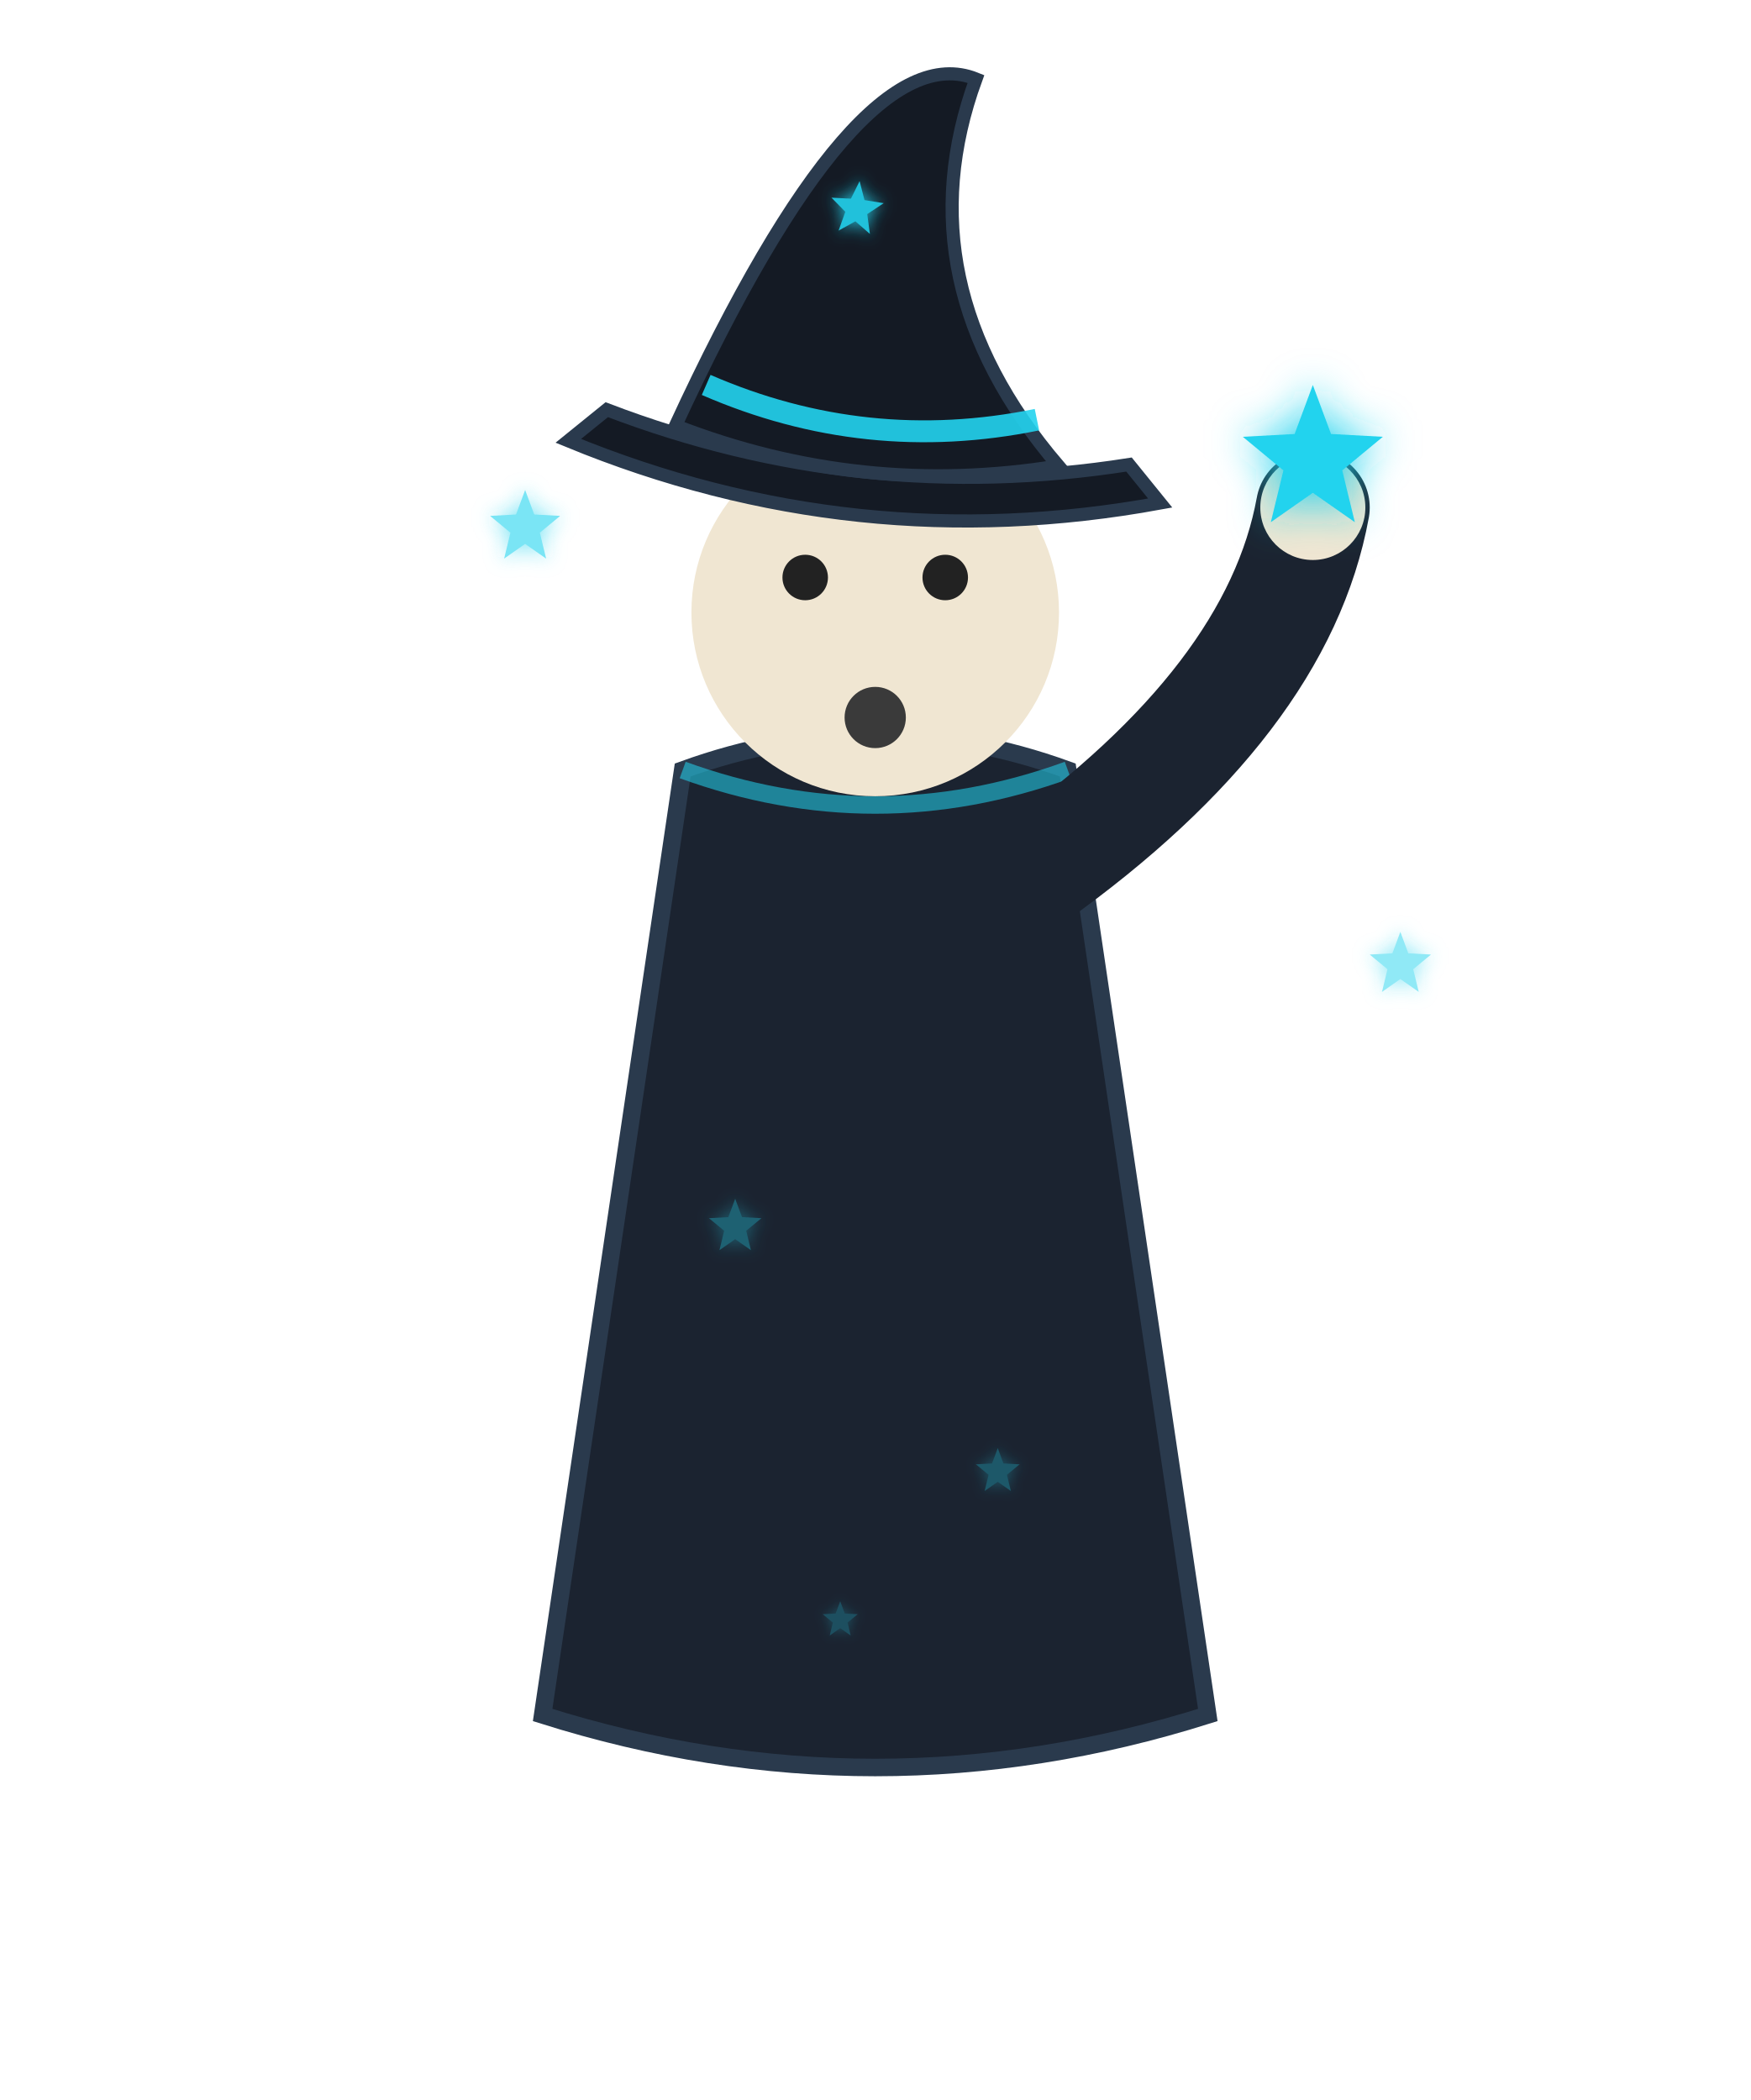
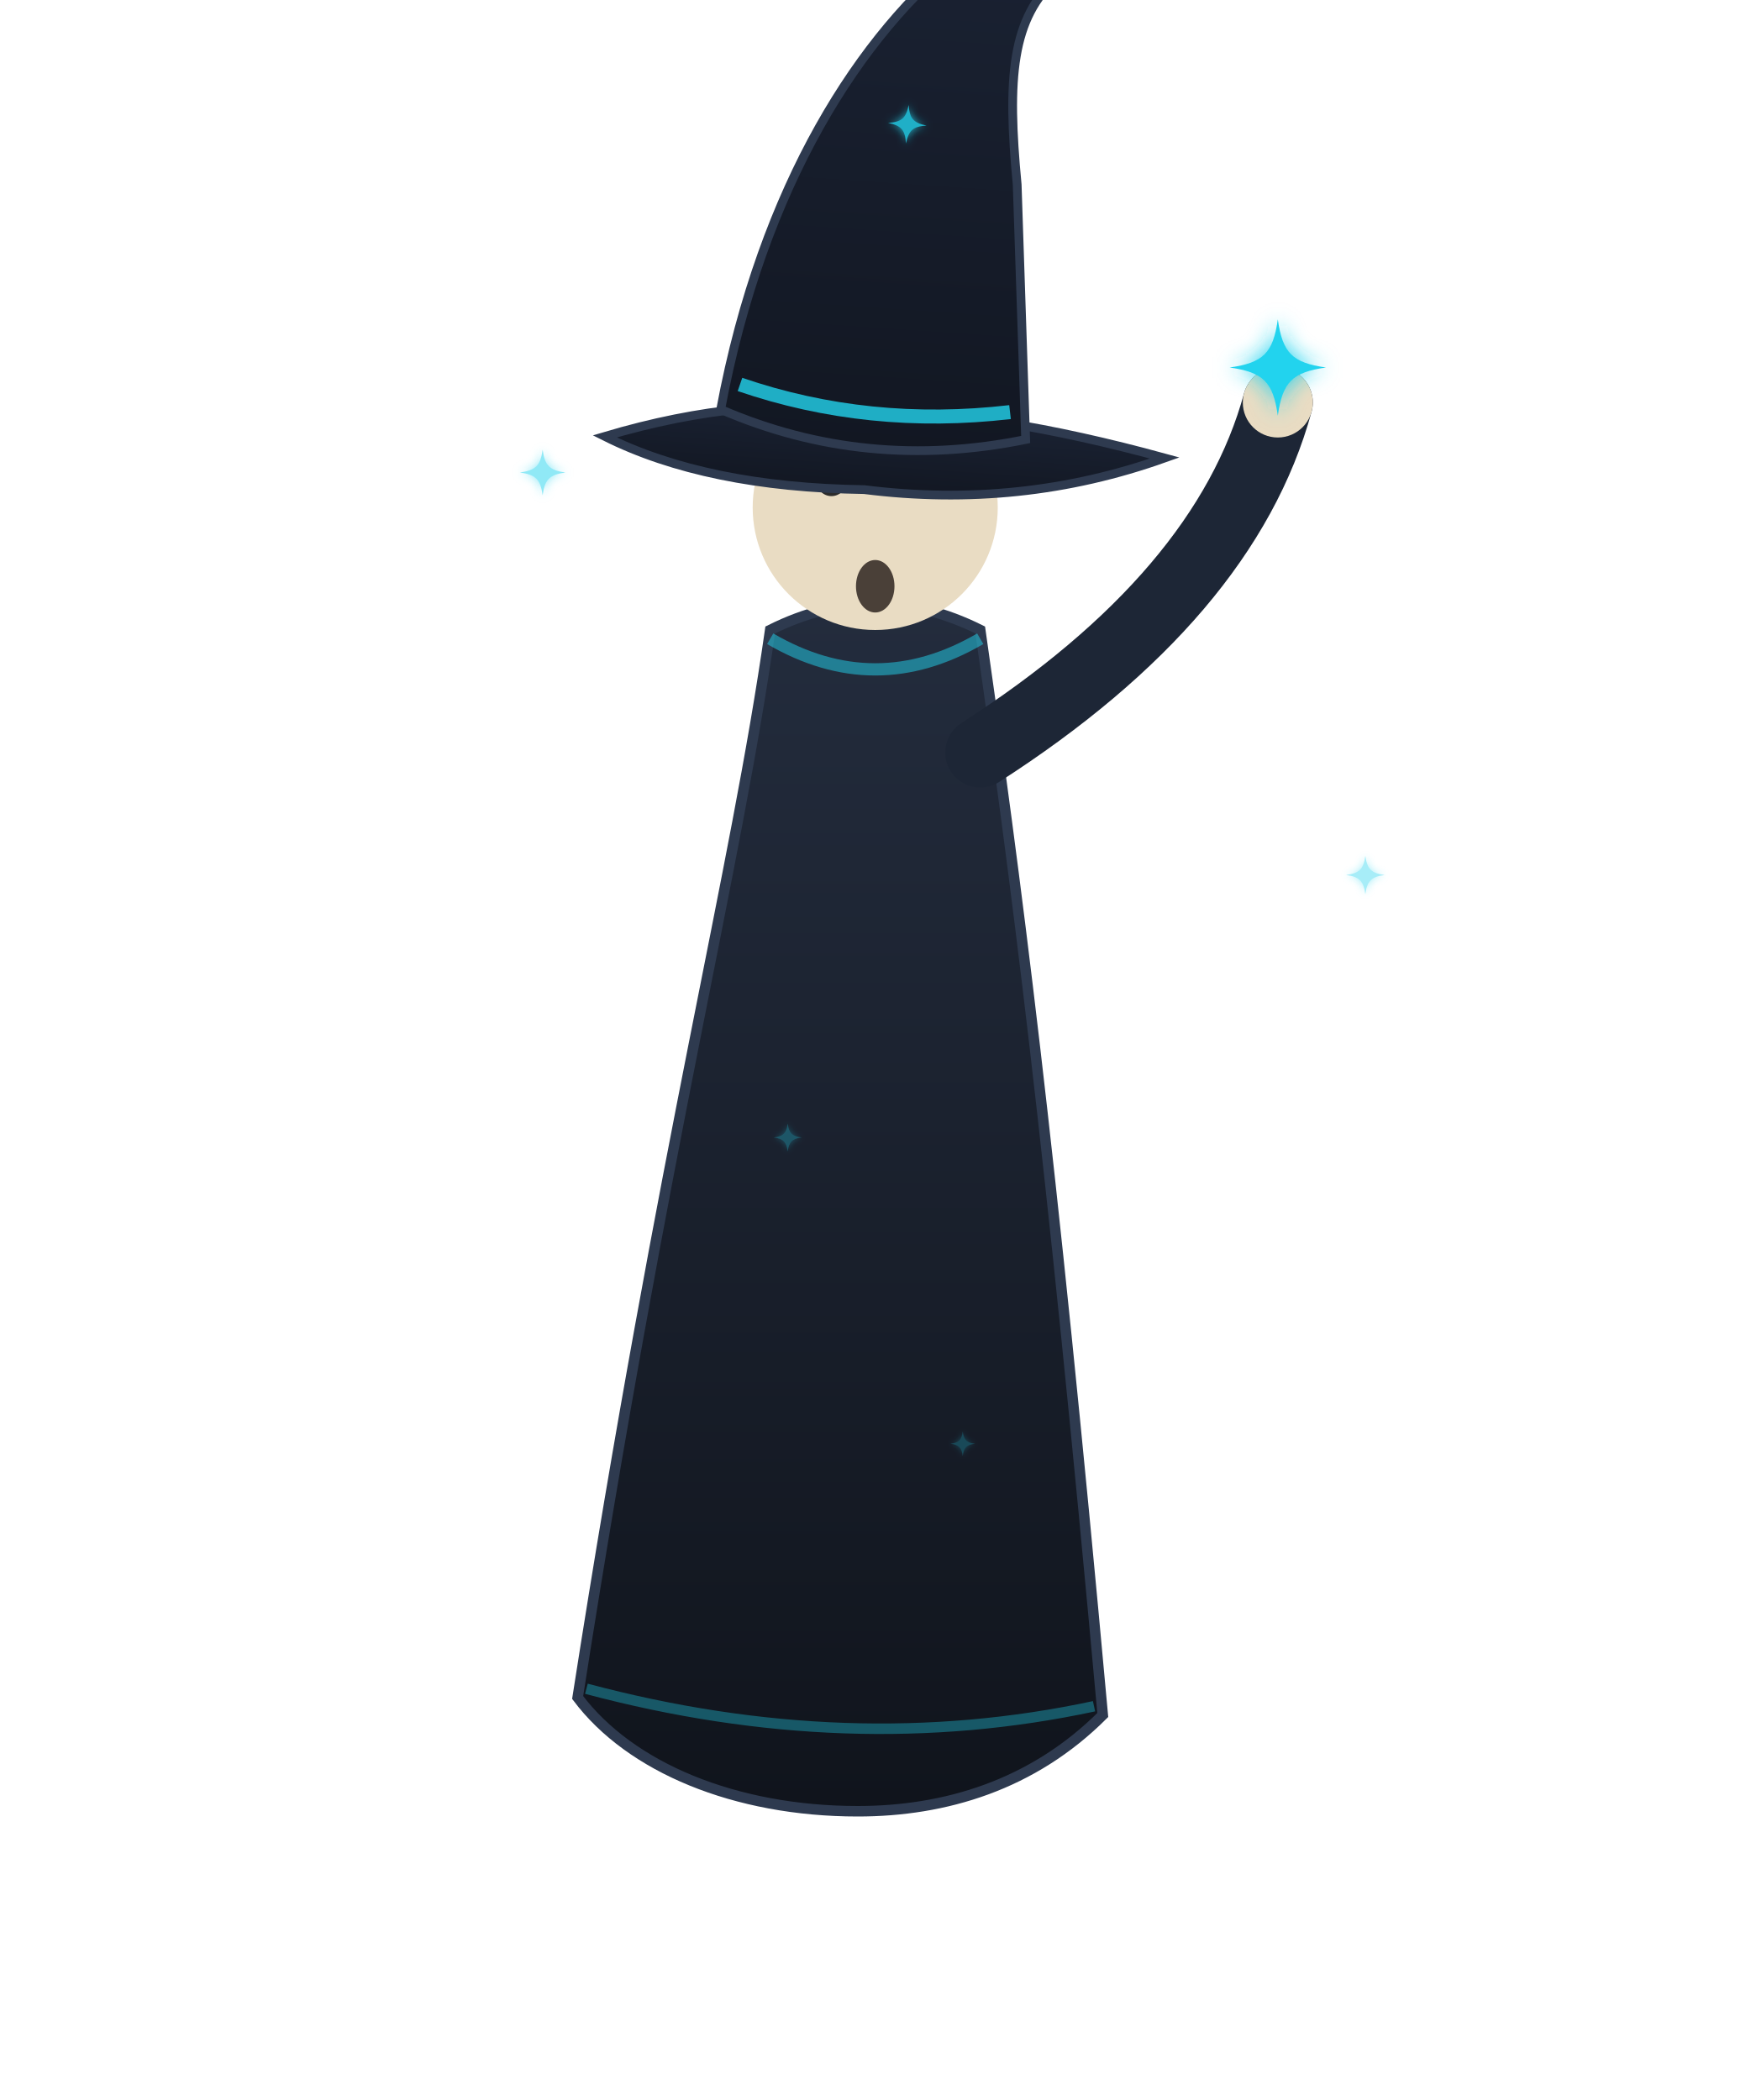
<svg xmlns="http://www.w3.org/2000/svg" viewBox="0 0 200 240">
  <defs>
    <filter id="glow" x="-60%" y="-60%" width="220%" height="220%">
-       <feGaussianBlur stdDeviation="3" result="b" />
+       <feGaussianBlur stdDeviation="2.2" result="b" />
      <feMerge>
        <feMergeNode in="b" />
        <feMergeNode in="SourceGraphic" />
      </feMerge>
    </filter>
+     <linearGradient id="robe" x1="0" y1="0" x2="0" y2="1">
+       <stop offset="0" stop-color="#232c3d" />
+       <stop offset="1" stop-color="#10141c" />
+     </linearGradient>
+     <linearGradient id="hat" x1="0" y1="0" x2="0" y2="1">
+       <stop offset="0" stop-color="#1a2233" />
+       <stop offset="1" stop-color="#121722" />
+     </linearGradient>
  </defs>
-   <path d="M78,88 Q100,80 122,88 L138,196 Q100,208 62,196 Z" fill="#1b2330" stroke="#2a3a4d" stroke-width="2" />
-   <path d="M78,88 Q100,96 122,88" stroke="#22d3ee" stroke-width="2" fill="none" opacity="0.55" />
-   <path transform="translate(84,140) scale(0.3)" d="M0,-10 L2.6,-3 L10,-2.6 L4.2,2.2 L6,9.6 L0,5.4 L-6,9.6 L-4.2,2.2 L-10,-2.6 L-2.6,-3 Z" fill="#22d3ee" opacity="0.35" filter="url(#glow)" />
-   <path transform="translate(114,168) scale(0.25)" d="M0,-10 L2.6,-3 L10,-2.6 L4.2,2.2 L6,9.6 L0,5.4 L-6,9.6 L-4.2,2.2 L-10,-2.6 L-2.6,-3 Z" fill="#22d3ee" opacity="0.3" filter="url(#glow)" />
-   <path transform="translate(96,185) scale(0.2)" d="M0,-10 L2.6,-3 L10,-2.6 L4.2,2.2 L6,9.6 L0,5.4 L-6,9.6 L-4.2,2.2 L-10,-2.6 L-2.6,-3 Z" fill="#22d3ee" opacity="0.25" filter="url(#glow)" />
-   <path d="M118,100 Q146,80 150,58" stroke="#1b2330" stroke-width="13" fill="none" stroke-linecap="round" />
-   <circle cx="150" cy="58" r="6" fill="#f0e6d2" />
-   <circle cx="100" cy="70" r="21" fill="#f0e6d2" />
-   <circle cx="92" cy="66" r="2.6" fill="#222" />
-   <circle cx="108" cy="66" r="2.6" fill="#222" />
-   <circle cx="100" cy="82" r="3.5" fill="#3a3a3a" />
-   <g transform="rotate(6 100 42)">
-     <path d="M66,54 Q100,64 134,54 L130,50 Q100,58 70,50 Z" fill="#141a24" stroke="#2a3a4d" stroke-width="1.5" />
-     <path d="M78,51 Q94,4 108,8 Q102,32 122,51 Q100,57 78,51 Z" fill="#141a24" stroke="#2a3a4d" stroke-width="1.5" />
-     <path d="M81,46 Q100,52 119,46" stroke="#22d3ee" stroke-width="2.5" fill="none" opacity="0.9" />
-     <path transform="translate(96,24) scale(0.3)" d="M0,-10 L2.6,-3 L10,-2.6 L4.2,2.2 L6,9.6 L0,5.4 L-6,9.6 L-4.2,2.2 L-10,-2.6 L-2.6,-3 Z" fill="#22d3ee" opacity="0.9" filter="url(#glow)" />
+   <path d="M88,72 Q100,66 112,72 C116,100 120,130 126,196 C118,204 108,207 98,207 C84,207 72,202 66,194 C76,130 84,100 88,72 Z" fill="url(#robe)" stroke="#2e3a4f" stroke-width="1.2" />
+   <path d="M88,73 Q100,80 112,73" stroke="#22d3ee" stroke-width="1.4" fill="none" opacity="0.5" />
+   <path d="M67,193 Q97,201 125,195" stroke="#22d3ee" stroke-width="1.2" fill="none" opacity="0.35" />
+   <path transform="translate(90,130) scale(0.16)" d="M0,-10 C1,-3 3,-1 10,0 C3,1 1,3 0,10 C-1,3 -3,1 -10,0 C-3,-1 -1,-3 0,-10 Z" fill="#22d3ee" opacity="0.3" filter="url(#glow)" />
+   <path transform="translate(110,165) scale(0.14)" d="M0,-10 C1,-3 3,-1 10,0 C3,1 1,3 0,10 C-1,3 -3,1 -10,0 C-3,-1 -1,-3 0,-10 Z" fill="#22d3ee" opacity="0.25" filter="url(#glow)" />
+   <path d="M112,86 Q140,68 146,46" stroke="#1d2636" stroke-width="8" fill="none" stroke-linecap="round" />
+   <circle cx="146" cy="46" r="4" fill="#e9dcc3" />
+   <circle cx="100" cy="58" r="14" fill="#e9dcc3" />
+   <circle cx="95" cy="55" r="1.7" fill="#2c2c2c" />
+   <circle cx="105" cy="55" r="1.7" fill="#2c2c2c" />
+   <ellipse cx="100" cy="67" rx="2.2" ry="3" fill="#4a4038" />
+   <g transform="rotate(4 100 38)">
+     <path d="M70,52 Q86,46 100,47 Q114,46 134,50 Q118,57 100,56 Q82,57 70,52 Z" fill="url(#hat)" stroke="#2e3a4f" stroke-width="1" />
+     <path d="M83,48 C86,22 96,4 107,-6 C116,-12 124,-10 118,-4 C113,1 113,8 115,20 L118,49 Q100,54 83,48 Z" fill="url(#hat)" stroke="#2e3a4f" stroke-width="1" />
+     <path d="M85,45 Q100,49 116,46" stroke="#22d3ee" stroke-width="1.6" fill="none" opacity="0.8" />
+     <path transform="translate(102,14) scale(0.22)" d="M0,-10 C1,-3 3,-1 10,0 C3,1 1,3 0,10 C-1,3 -3,1 -10,0 C-3,-1 -1,-3 0,-10 Z" fill="#22d3ee" opacity="0.8" filter="url(#glow)" />
  </g>
-   <path transform="translate(150,52) scale(0.8)" d="M0,-10 L2.6,-3 L10,-2.6 L4.2,2.2 L6,9.6 L0,5.4 L-6,9.6 L-4.2,2.2 L-10,-2.6 L-2.6,-3 Z" fill="#22d3ee" opacity="1.0" filter="url(#glow)" />
-   <path transform="translate(60,60) scale(0.4)" d="M0,-10 L2.6,-3 L10,-2.6 L4.2,2.2 L6,9.6 L0,5.4 L-6,9.6 L-4.2,2.2 L-10,-2.6 L-2.6,-3 Z" fill="#22d3ee" opacity="0.6" filter="url(#glow)" />
-   <path transform="translate(160,110) scale(0.35)" d="M0,-10 L2.6,-3 L10,-2.6 L4.2,2.2 L6,9.6 L0,5.4 L-6,9.6 L-4.2,2.2 L-10,-2.6 L-2.6,-3 Z" fill="#22d3ee" opacity="0.5" filter="url(#glow)" />
+   <path transform="translate(146,42) scale(0.55)" d="M0,-10 C1,-3 3,-1 10,0 C3,1 1,3 0,10 C-1,3 -3,1 -10,0 C-3,-1 -1,-3 0,-10 Z" fill="#22d3ee" opacity="1.0" filter="url(#glow)" />
+   <path transform="translate(62,54) scale(0.26)" d="M0,-10 C1,-3 3,-1 10,0 C3,1 1,3 0,10 C-1,3 -3,1 -10,0 C-3,-1 -1,-3 0,-10 Z" fill="#22d3ee" opacity="0.5" filter="url(#glow)" />
+   <path transform="translate(156,100) scale(0.22)" d="M0,-10 C1,-3 3,-1 10,0 C3,1 1,3 0,10 C-1,3 -3,1 -10,0 C-3,-1 -1,-3 0,-10 Z" fill="#22d3ee" opacity="0.4" filter="url(#glow)" />
</svg>
